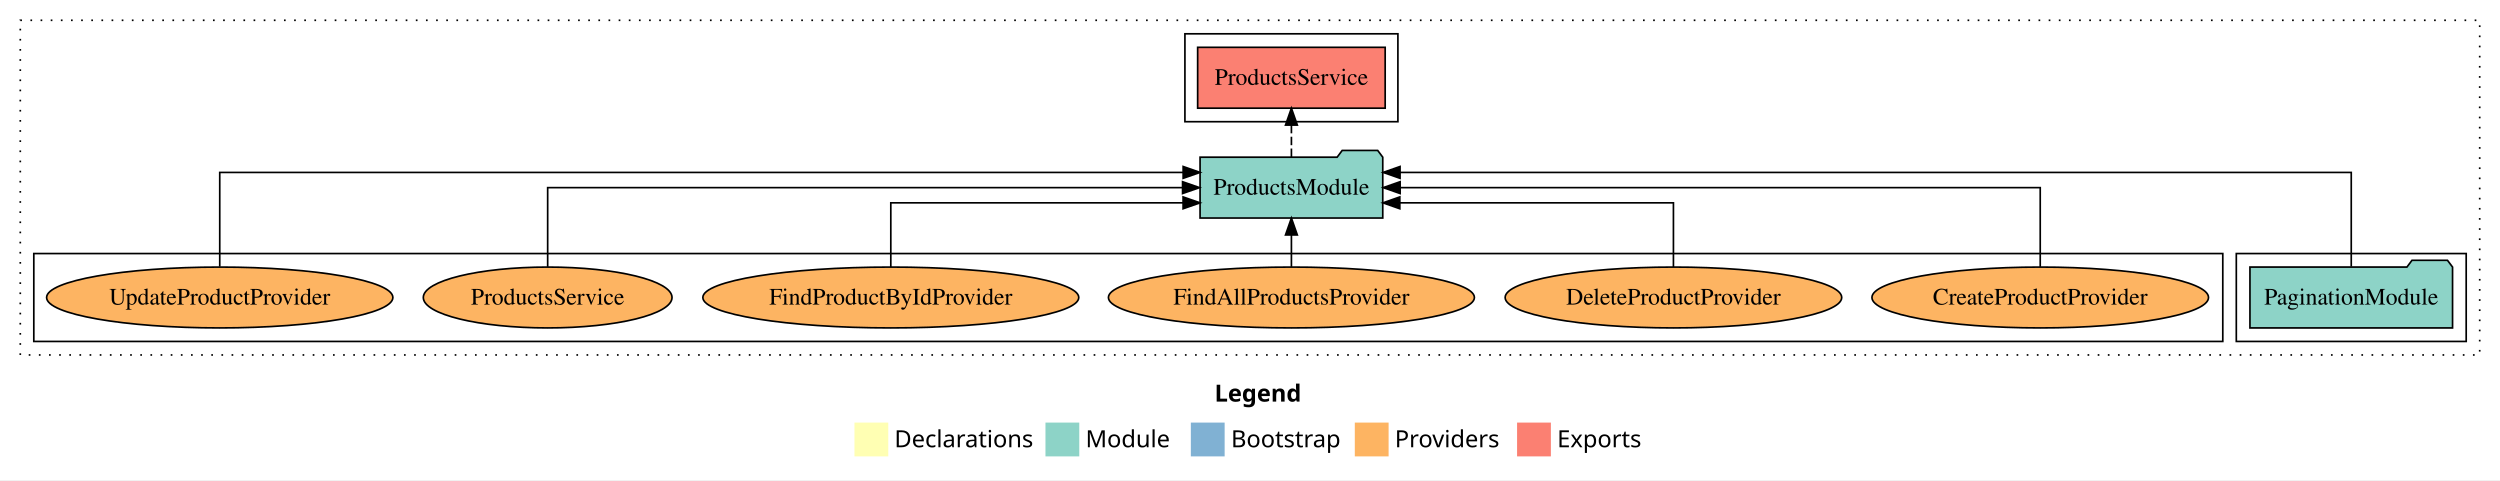
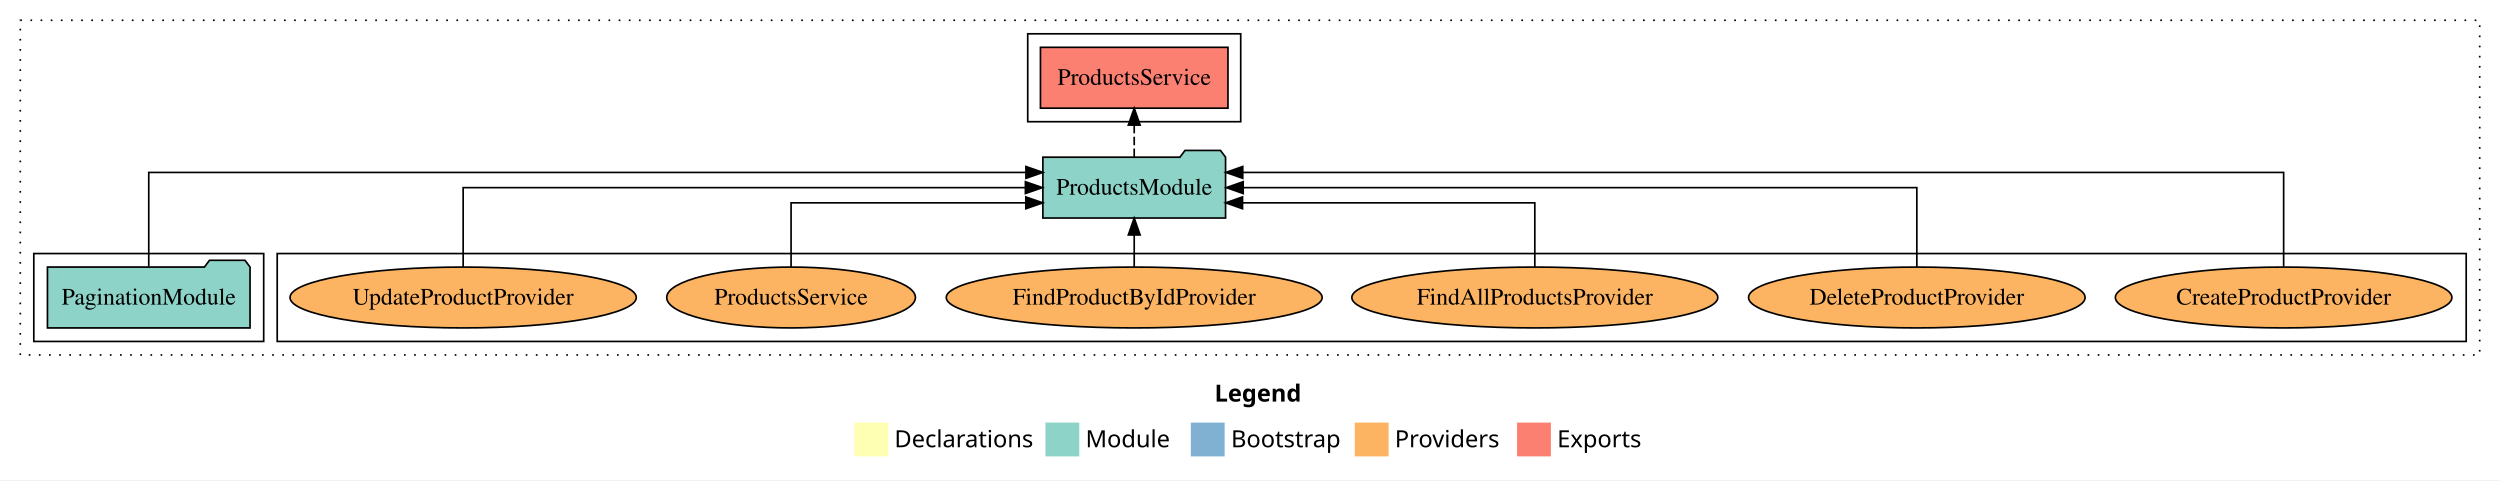
<svg xmlns="http://www.w3.org/2000/svg" width="1479pt" height="284pt" viewBox="0.00 0.00 1479.00 284.00">
  <g id="graph0" class="graph" transform="scale(1 1) rotate(0) translate(4 280)">
    <polygon fill="white" stroke="transparent" points="-4,4 -4,-280 1475,-280 1475,4 -4,4" />
    <text text-anchor="start" x="714.51" y="-42.4" font-family="Times-12" font-weight="bold" font-size="14.00">Legend</text>
    <polygon fill="#ffffb3" stroke="transparent" points="501.5,-10 501.5,-30 521.5,-30 521.5,-10 501.5,-10" />
    <text text-anchor="start" x="525.13" y="-15.4" font-family="Times-12" font-size="14.00">  Declarations</text>
    <polygon fill="#8dd3c7" stroke="transparent" points="614.5,-10 614.5,-30 634.5,-30 634.5,-10 614.5,-10" />
    <text text-anchor="start" x="638.23" y="-15.4" font-family="Times-12" font-size="14.00">  Module</text>
    <polygon fill="#80b1d3" stroke="transparent" points="700.5,-10 700.5,-30 720.5,-30 720.5,-10 700.5,-10" />
    <text text-anchor="start" x="724.28" y="-15.4" font-family="Times-12" font-size="14.00">  Bootstrap</text>
    <polygon fill="#fdb462" stroke="transparent" points="797.5,-10 797.5,-30 817.5,-30 817.5,-10 797.5,-10" />
    <text text-anchor="start" x="821.17" y="-15.4" font-family="Times-12" font-size="14.00">  Providers</text>
    <polygon fill="#fb8072" stroke="transparent" points="893.5,-10 893.5,-30 913.5,-30 913.5,-10 893.5,-10" />
    <text text-anchor="start" x="917.23" y="-15.4" font-family="Times-12" font-size="14.00">  Exports</text>
    <g id="clust1" class="cluster">
      <polygon fill="none" stroke="black" stroke-dasharray="1,5" points="8,-70 8,-268 1463,-268 1463,-70 8,-70" />
    </g>
-     <g id="clust3" class="cluster">
-       <polygon fill="none" stroke="black" points="1319,-78 1319,-130 1455,-130 1455,-78 1319,-78" />
-     </g>
    <g id="clust4" class="cluster">
-       <polygon fill="none" stroke="black" points="697,-208 697,-260 823,-260 823,-208 697,-208" />
+       <polygon fill="none" stroke="black" points="604,-208 604,-260 730,-260 730,-208 604,-208" />
    </g>
    <g id="clust6" class="cluster">
-       <polygon fill="none" stroke="black" points="16,-78 16,-130 1311,-130 1311,-78 16,-78" />
+       <polygon fill="none" stroke="black" points="160,-78 160,-130 1455,-130 1455,-78 160,-78" />
+     </g>
+     <g id="clust3" class="cluster">
+       <polygon fill="none" stroke="black" points="16,-78 16,-130 152,-130 152,-78 16,-78" />
    </g>
    <g id="node1" class="node">
-       <polygon fill="#8dd3c7" stroke="black" points="1446.93,-122 1443.93,-126 1422.93,-126 1419.93,-122 1327.07,-122 1327.07,-86 1446.93,-86 1446.93,-122" />
-       <text text-anchor="middle" x="1387" y="-99.8" font-family="Times,serif" font-size="14.00">PaginationModule</text>
+       <polygon fill="#8dd3c7" stroke="black" points="143.93,-122 140.93,-126 119.93,-126 116.93,-122 24.07,-122 24.07,-86 143.93,-86 143.93,-122" />
+       <text text-anchor="middle" x="84" y="-99.8" font-family="Times,serif" font-size="14.00">PaginationModule</text>
    </g>
    <g id="node2" class="node">
-       <polygon fill="#8dd3c7" stroke="black" points="814.04,-187 811.04,-191 790.04,-191 787.04,-187 705.96,-187 705.96,-151 814.04,-151 814.04,-187" />
-       <text text-anchor="middle" x="760" y="-164.8" font-family="Times,serif" font-size="14.00">ProductsModule</text>
+       <polygon fill="#8dd3c7" stroke="black" points="721.04,-187 718.04,-191 697.04,-191 694.04,-187 612.96,-187 612.96,-151 721.04,-151 721.04,-187" />
+       <text text-anchor="middle" x="667" y="-164.8" font-family="Times,serif" font-size="14.00">ProductsModule</text>
    </g>
    <g id="edge1" class="edge">
-       <path fill="none" stroke="black" d="M1387,-122.29C1387,-144.21 1387,-178 1387,-178 1387,-178 824.27,-178 824.27,-178" />
-       <polygon fill="black" stroke="black" points="824.27,-174.5 814.27,-178 824.27,-181.5 824.27,-174.5" />
+       <path fill="none" stroke="black" d="M84,-122.29C84,-144.21 84,-178 84,-178 84,-178 602.94,-178 602.94,-178" />
+       <polygon fill="black" stroke="black" points="602.94,-181.5 612.94,-178 602.94,-174.5 602.94,-181.5" />
    </g>
    <g id="node3" class="node">
-       <polygon fill="#fb8072" stroke="black" points="815.47,-252 704.53,-252 704.53,-216 815.47,-216 815.47,-252" />
-       <text text-anchor="middle" x="760" y="-229.8" font-family="Times,serif" font-size="14.00">ProductsService </text>
+       <polygon fill="#fb8072" stroke="black" points="722.47,-252 611.53,-252 611.53,-216 722.47,-216 722.47,-252" />
+       <text text-anchor="middle" x="667" y="-229.8" font-family="Times,serif" font-size="14.00">ProductsService </text>
    </g>
    <g id="edge2" class="edge">
-       <path fill="none" stroke="black" stroke-dasharray="5,2" d="M760,-187.11C760,-187.11 760,-205.99 760,-205.99" />
-       <polygon fill="black" stroke="black" points="756.5,-205.99 760,-215.99 763.5,-205.99 756.5,-205.99" />
+       <path fill="none" stroke="black" stroke-dasharray="5,2" d="M667,-187.11C667,-187.11 667,-205.99 667,-205.99" />
+       <polygon fill="black" stroke="black" points="663.5,-205.99 667,-215.99 670.5,-205.99 663.5,-205.99" />
    </g>
    <g id="node4" class="node">
-       <ellipse fill="#fdb462" stroke="black" cx="1203" cy="-104" rx="99.56" ry="18" />
-       <text text-anchor="middle" x="1203" y="-99.8" font-family="Times,serif" font-size="14.00">CreateProductProvider</text>
+       <ellipse fill="#fdb462" stroke="black" cx="1347" cy="-104" rx="99.56" ry="18" />
+       <text text-anchor="middle" x="1347" y="-99.8" font-family="Times,serif" font-size="14.00">CreateProductProvider</text>
    </g>
    <g id="edge3" class="edge">
-       <path fill="none" stroke="black" d="M1203,-122.11C1203,-141.34 1203,-169 1203,-169 1203,-169 824.32,-169 824.32,-169" />
-       <polygon fill="black" stroke="black" points="824.32,-165.5 814.32,-169 824.32,-172.5 824.32,-165.5" />
+       <path fill="none" stroke="black" d="M1347,-122.29C1347,-144.21 1347,-178 1347,-178 1347,-178 731.21,-178 731.21,-178" />
+       <polygon fill="black" stroke="black" points="731.21,-174.5 721.21,-178 731.21,-181.5 731.21,-174.5" />
    </g>
    <g id="node5" class="node">
-       <ellipse fill="#fdb462" stroke="black" cx="986" cy="-104" rx="99.56" ry="18" />
-       <text text-anchor="middle" x="986" y="-99.8" font-family="Times,serif" font-size="14.00">DeleteProductProvider</text>
+       <ellipse fill="#fdb462" stroke="black" cx="1130" cy="-104" rx="99.56" ry="18" />
+       <text text-anchor="middle" x="1130" y="-99.8" font-family="Times,serif" font-size="14.00">DeleteProductProvider</text>
    </g>
    <g id="edge4" class="edge">
-       <path fill="none" stroke="black" d="M986,-122.03C986,-138.4 986,-160 986,-160 986,-160 824.13,-160 824.13,-160" />
-       <polygon fill="black" stroke="black" points="824.13,-156.5 814.13,-160 824.13,-163.5 824.13,-156.5" />
+       <path fill="none" stroke="black" d="M1130,-122.11C1130,-141.34 1130,-169 1130,-169 1130,-169 731.47,-169 731.47,-169" />
+       <polygon fill="black" stroke="black" points="731.47,-165.5 721.47,-169 731.47,-172.5 731.47,-165.5" />
    </g>
    <g id="node6" class="node">
-       <ellipse fill="#fdb462" stroke="black" cx="760" cy="-104" rx="108.26" ry="18" />
-       <text text-anchor="middle" x="760" y="-99.8" font-family="Times,serif" font-size="14.00">FindAllProductsProvider</text>
+       <ellipse fill="#fdb462" stroke="black" cx="904" cy="-104" rx="108.26" ry="18" />
+       <text text-anchor="middle" x="904" y="-99.8" font-family="Times,serif" font-size="14.00">FindAllProductsProvider</text>
    </g>
    <g id="edge5" class="edge">
-       <path fill="none" stroke="black" d="M760,-122.11C760,-122.11 760,-140.99 760,-140.99" />
-       <polygon fill="black" stroke="black" points="756.5,-140.99 760,-150.99 763.5,-140.99 756.5,-140.99" />
+       <path fill="none" stroke="black" d="M904,-122.03C904,-138.4 904,-160 904,-160 904,-160 731.08,-160 731.08,-160" />
+       <polygon fill="black" stroke="black" points="731.08,-156.5 721.08,-160 731.08,-163.5 731.08,-156.5" />
    </g>
    <g id="node7" class="node">
-       <ellipse fill="#fdb462" stroke="black" cx="523" cy="-104" rx="111.2" ry="18" />
-       <text text-anchor="middle" x="523" y="-99.8" font-family="Times,serif" font-size="14.00">FindProductByIdProvider</text>
+       <ellipse fill="#fdb462" stroke="black" cx="667" cy="-104" rx="111.2" ry="18" />
+       <text text-anchor="middle" x="667" y="-99.8" font-family="Times,serif" font-size="14.00">FindProductByIdProvider</text>
    </g>
    <g id="edge6" class="edge">
-       <path fill="none" stroke="black" d="M523,-122.03C523,-138.4 523,-160 523,-160 523,-160 695.92,-160 695.92,-160" />
-       <polygon fill="black" stroke="black" points="695.92,-163.5 705.92,-160 695.92,-156.5 695.92,-163.5" />
+       <path fill="none" stroke="black" d="M667,-122.11C667,-122.11 667,-140.99 667,-140.99" />
+       <polygon fill="black" stroke="black" points="663.5,-140.99 667,-150.99 670.5,-140.99 663.5,-140.99" />
    </g>
    <g id="node8" class="node">
-       <ellipse fill="#fdb462" stroke="black" cx="320" cy="-104" rx="73.57" ry="18" />
-       <text text-anchor="middle" x="320" y="-99.8" font-family="Times,serif" font-size="14.00">ProductsService</text>
+       <ellipse fill="#fdb462" stroke="black" cx="464" cy="-104" rx="73.57" ry="18" />
+       <text text-anchor="middle" x="464" y="-99.8" font-family="Times,serif" font-size="14.00">ProductsService</text>
    </g>
    <g id="edge7" class="edge">
-       <path fill="none" stroke="black" d="M320,-122.11C320,-141.34 320,-169 320,-169 320,-169 695.61,-169 695.61,-169" />
-       <polygon fill="black" stroke="black" points="695.61,-172.5 705.61,-169 695.61,-165.5 695.61,-172.5" />
+       <path fill="none" stroke="black" d="M464,-122.03C464,-138.4 464,-160 464,-160 464,-160 602.87,-160 602.87,-160" />
+       <polygon fill="black" stroke="black" points="602.87,-163.5 612.87,-160 602.87,-156.5 602.87,-163.5" />
    </g>
    <g id="node9" class="node">
-       <ellipse fill="#fdb462" stroke="black" cx="126" cy="-104" rx="102.43" ry="18" />
-       <text text-anchor="middle" x="126" y="-99.8" font-family="Times,serif" font-size="14.00">UpdateProductProvider</text>
+       <ellipse fill="#fdb462" stroke="black" cx="270" cy="-104" rx="102.43" ry="18" />
+       <text text-anchor="middle" x="270" y="-99.8" font-family="Times,serif" font-size="14.00">UpdateProductProvider</text>
    </g>
    <g id="edge8" class="edge">
-       <path fill="none" stroke="black" d="M126,-122.29C126,-144.21 126,-178 126,-178 126,-178 695.95,-178 695.95,-178" />
-       <polygon fill="black" stroke="black" points="695.95,-181.5 705.95,-178 695.95,-174.5 695.95,-181.5" />
+       <path fill="none" stroke="black" d="M270,-122.11C270,-141.34 270,-169 270,-169 270,-169 602.63,-169 602.63,-169" />
+       <polygon fill="black" stroke="black" points="602.63,-172.5 612.63,-169 602.63,-165.5 602.63,-172.5" />
    </g>
  </g>
</svg>
